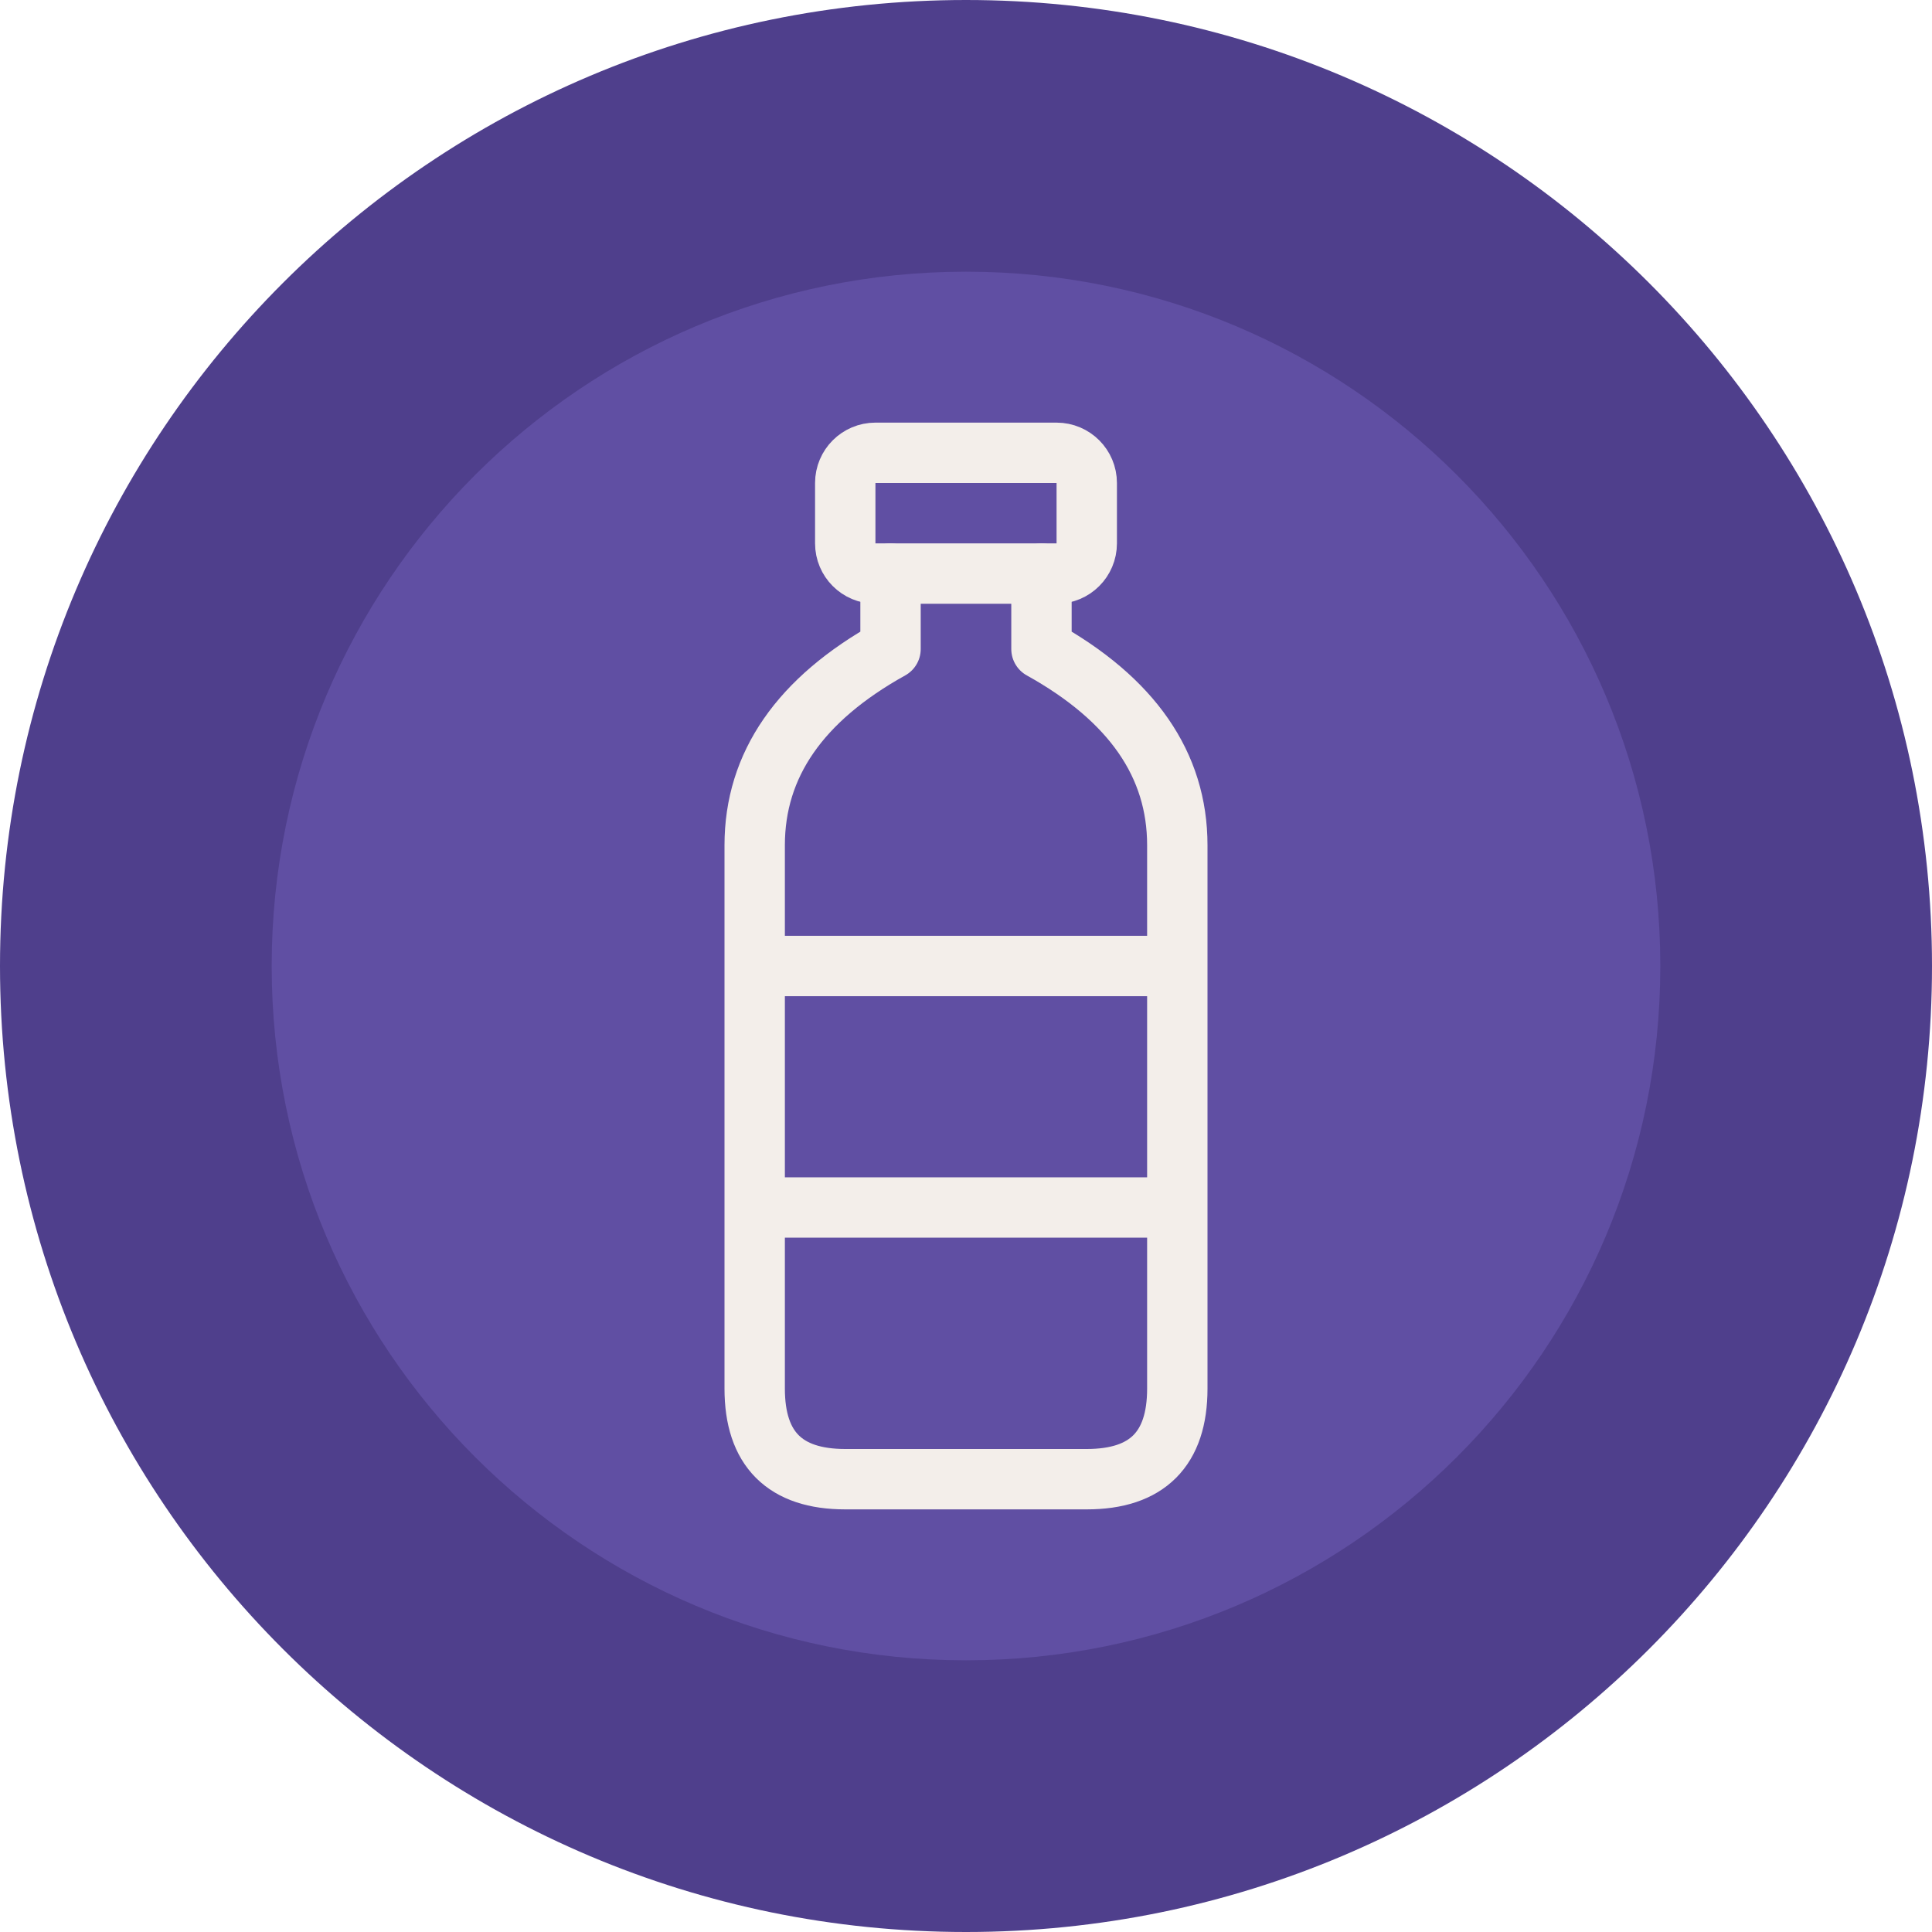
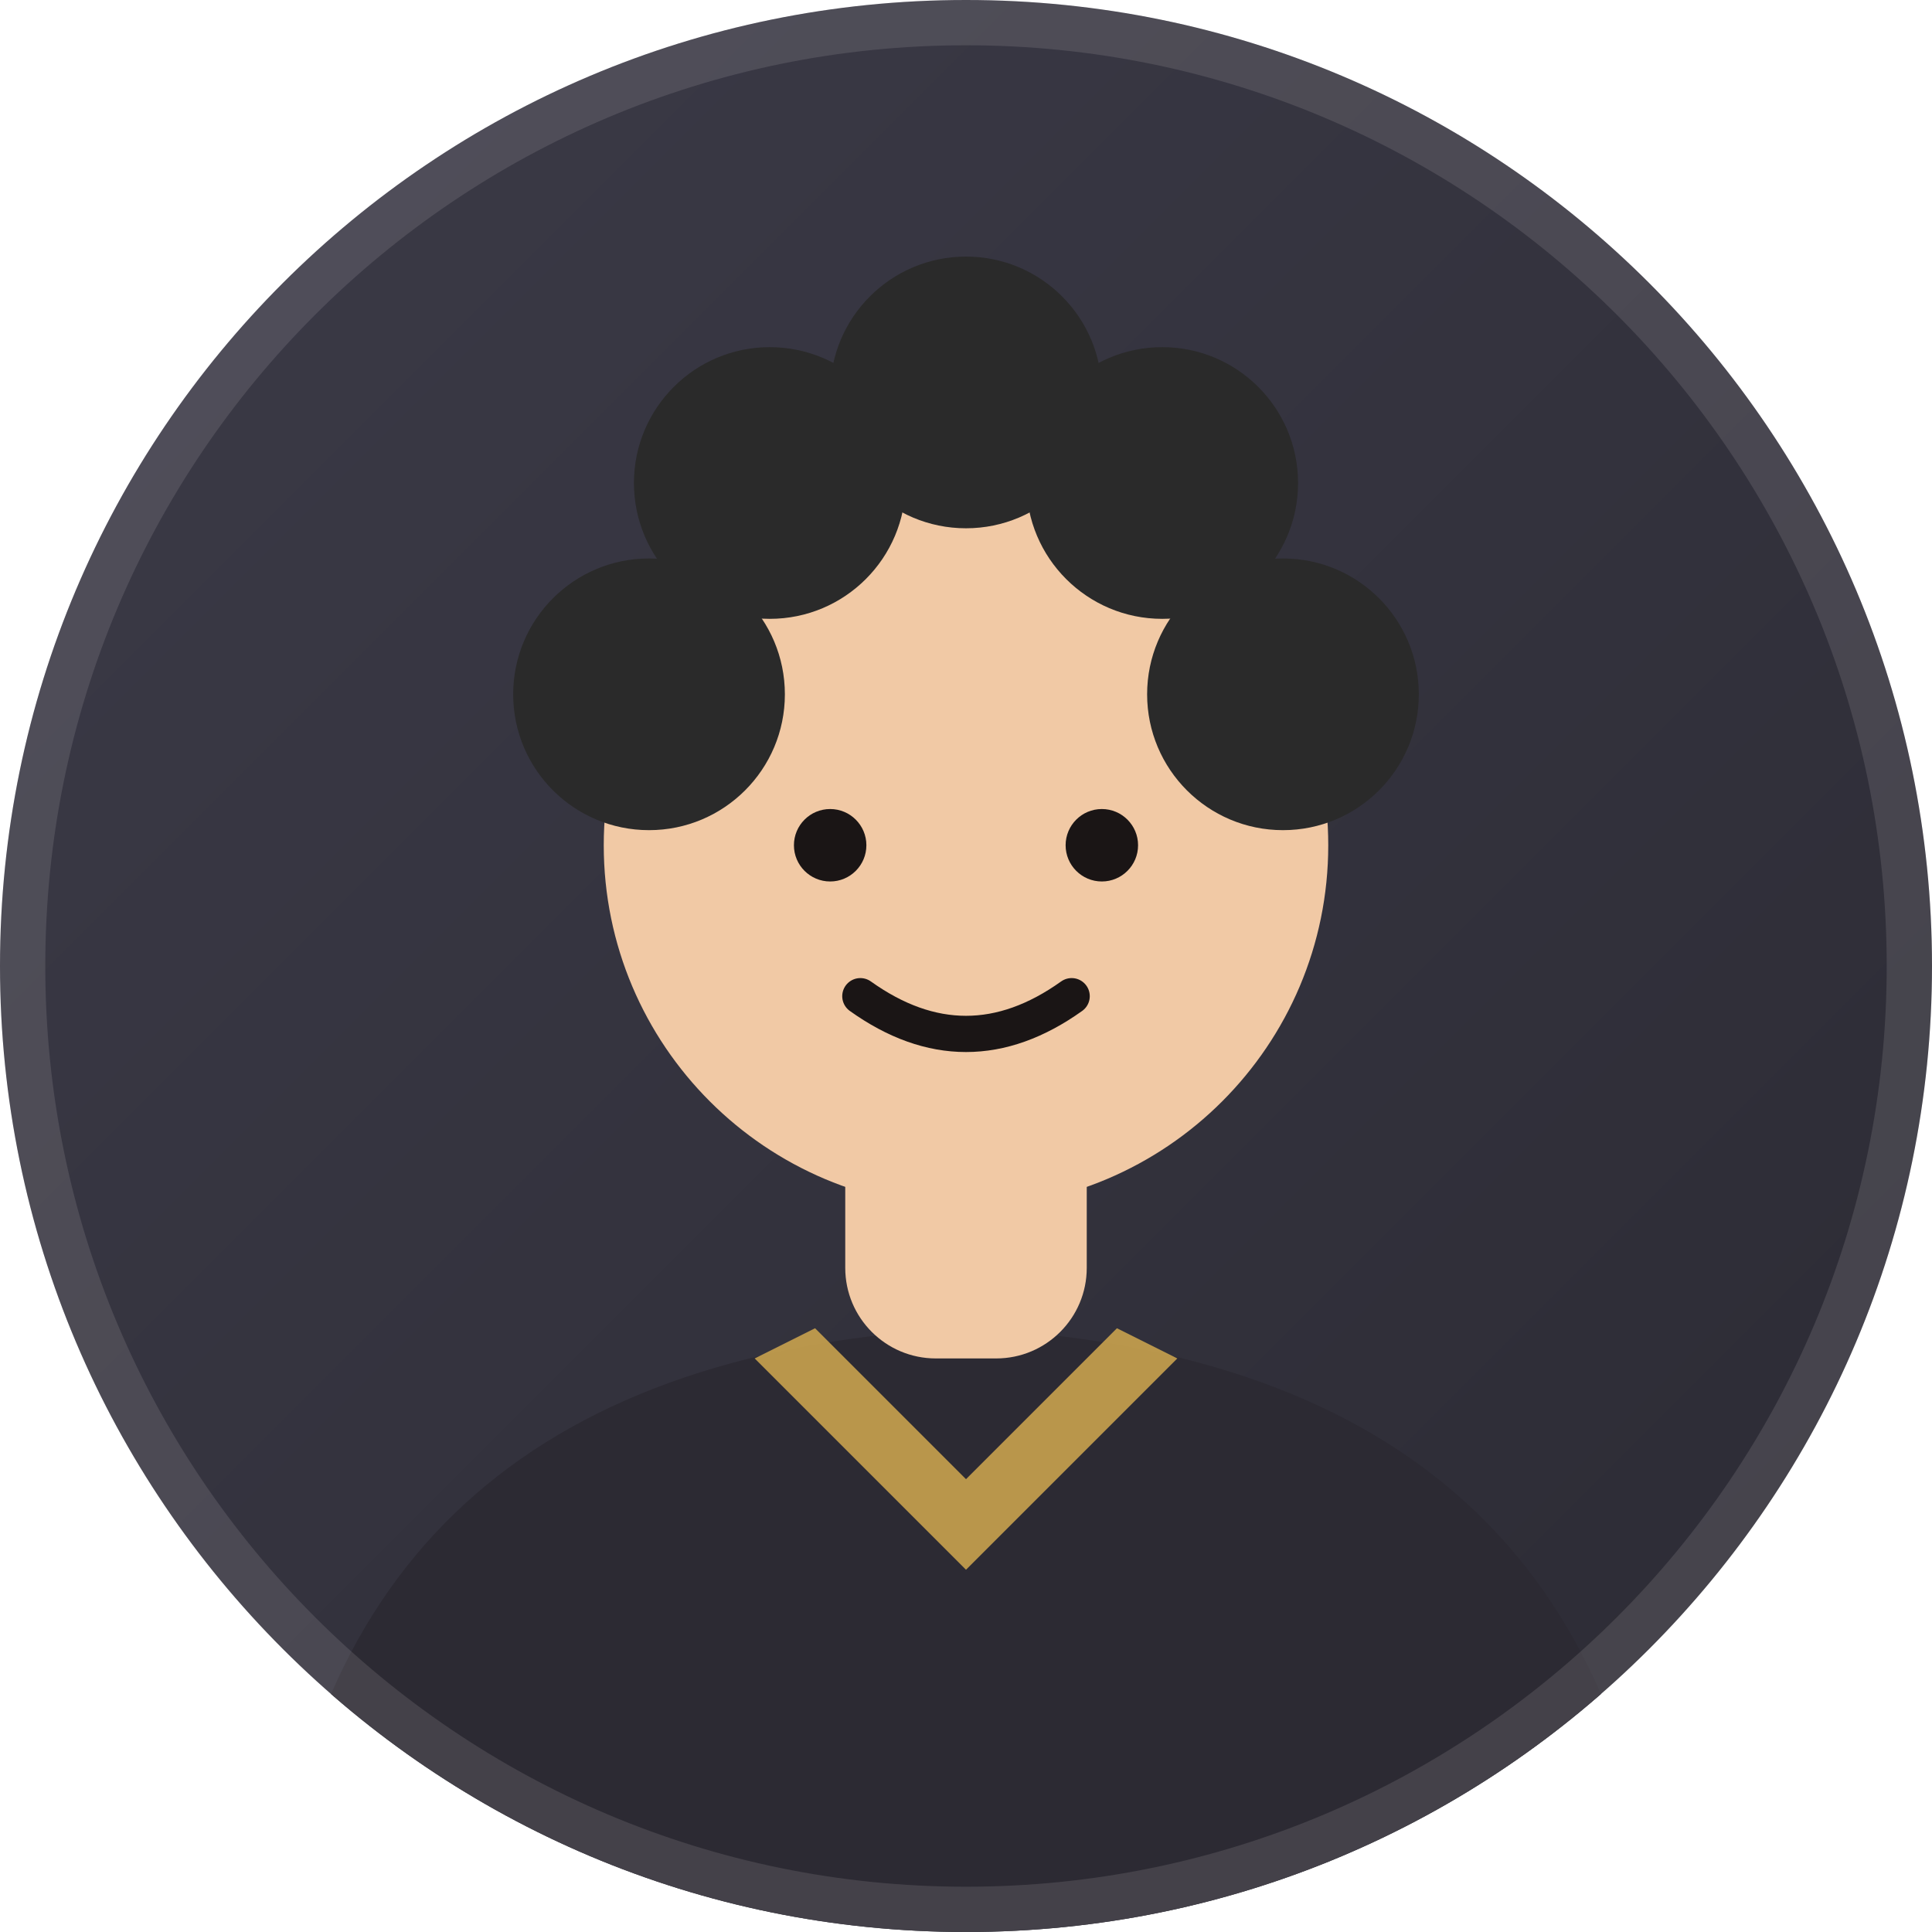
- <svg xmlns="http://www.w3.org/2000/svg" width="128" height="128" viewBox="0 0 128 128">
-   <circle cx="64" cy="64" r="64" fill="#4F3F8C" />
-   <circle cx="64" cy="64" r="46" fill="#604FA3" />
-   <g fill="none" stroke="#F3EEEA" stroke-width="4" stroke-linecap="round" stroke-linejoin="round">
-     <rect x="56" y="30" width="16" height="8" rx="2" />
-     <path d="M59 38v5q-9 5-9 13v36q0 6 6 6h16q6 0 6-6V56q0-8-9-13v-5M50 64H78M50 80H78" />
+ <svg xmlns="http://www.w3.org/2000/svg" viewBox="0 0 128 128">
+   <defs>
+     <clipPath id="k7">
+       <circle cx="64" cy="64" r="64" />
+     </clipPath>
+     <linearGradient id="g7" x1="0" y1="0" x2="1" y2="1">
+       <stop offset="0" stop-color="#3C3B48" />
+       <stop offset="1" stop-color="#2B2A33" />
+     </linearGradient>
+   </defs>
+   <circle cx="64" cy="64" r="64" fill="url(#g7)" />
+   <g clip-path="url(#k7)">
+     <path d="M18 128 Q22 90 64 88 Q106 90 110 128 Z" fill="#2C2A33" />
+     <path d="M50 90 L64 104 L78 90 L74 88 L64 98 L54 88 Z" fill="#C9A24E" opacity="0.9" />
+     <rect x="56" y="70" width="16" height="20" rx="6" fill="#F1C9A5" />
+     <circle cx="64" cy="56" r="24" fill="#F1C9A5" />
+     <circle cx="43" cy="46" r="9" fill="#2A2A2A" />
+     <circle cx="51" cy="32" r="9" fill="#2A2A2A" />
+     <circle cx="64" cy="26" r="9" fill="#2A2A2A" />
+     <circle cx="77" cy="32" r="9" fill="#2A2A2A" />
+     <circle cx="85" cy="46" r="9" fill="#2A2A2A" />
+     <circle cx="55" cy="56" r="2.4" fill="#1A1515" />
+     <circle cx="73" cy="56" r="2.4" fill="#1A1515" />
+     <path d="M57 66 Q64 71 71 66" stroke="#1A1515" stroke-width="2.4" fill="none" stroke-linecap="round" />
+     <circle cx="64" cy="64" r="62.5" fill="none" stroke="#F3EEEA" stroke-opacity="0.12" stroke-width="3" />
  </g>
</svg>
